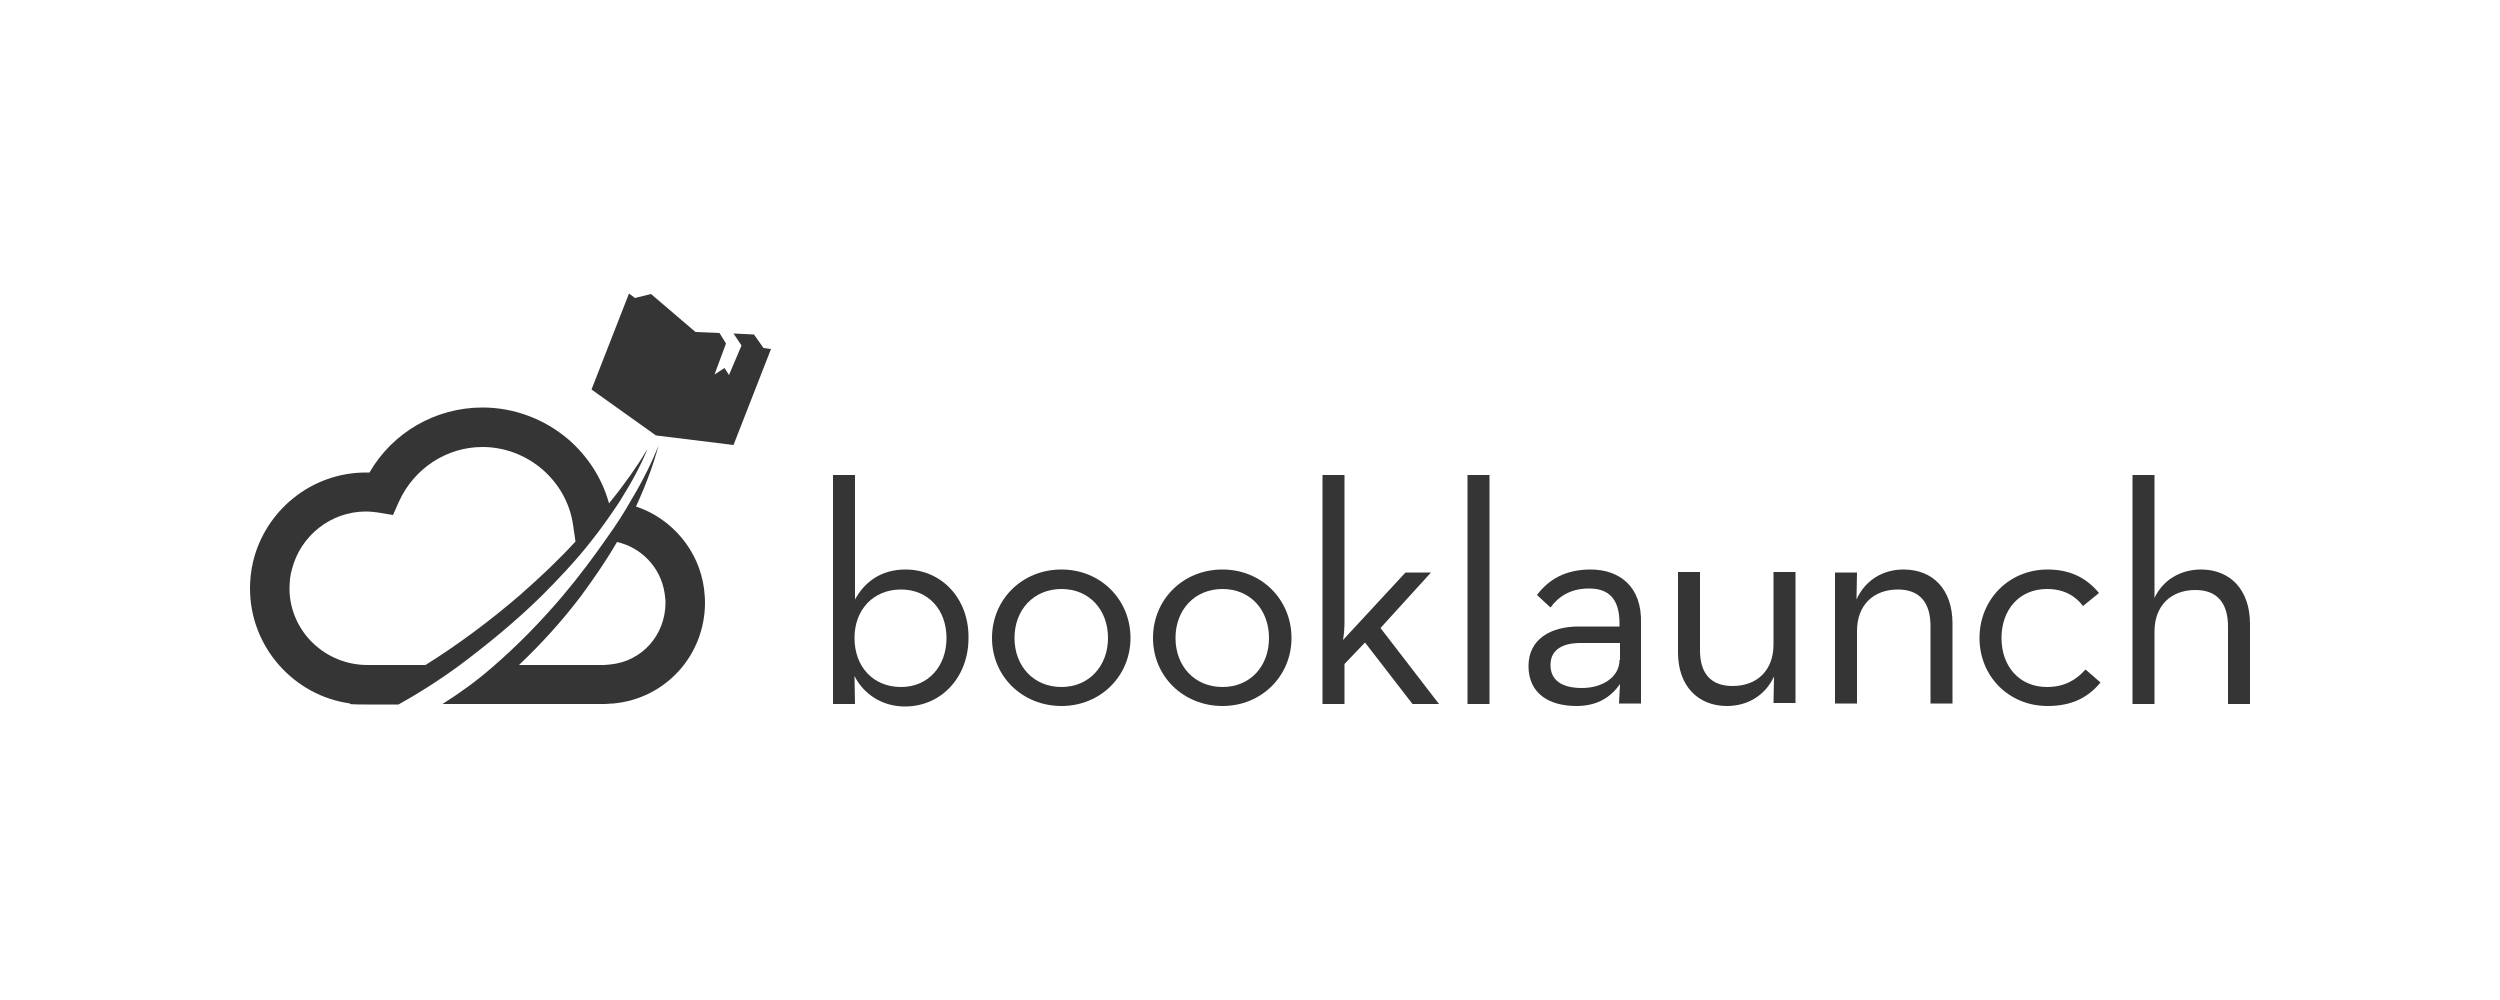
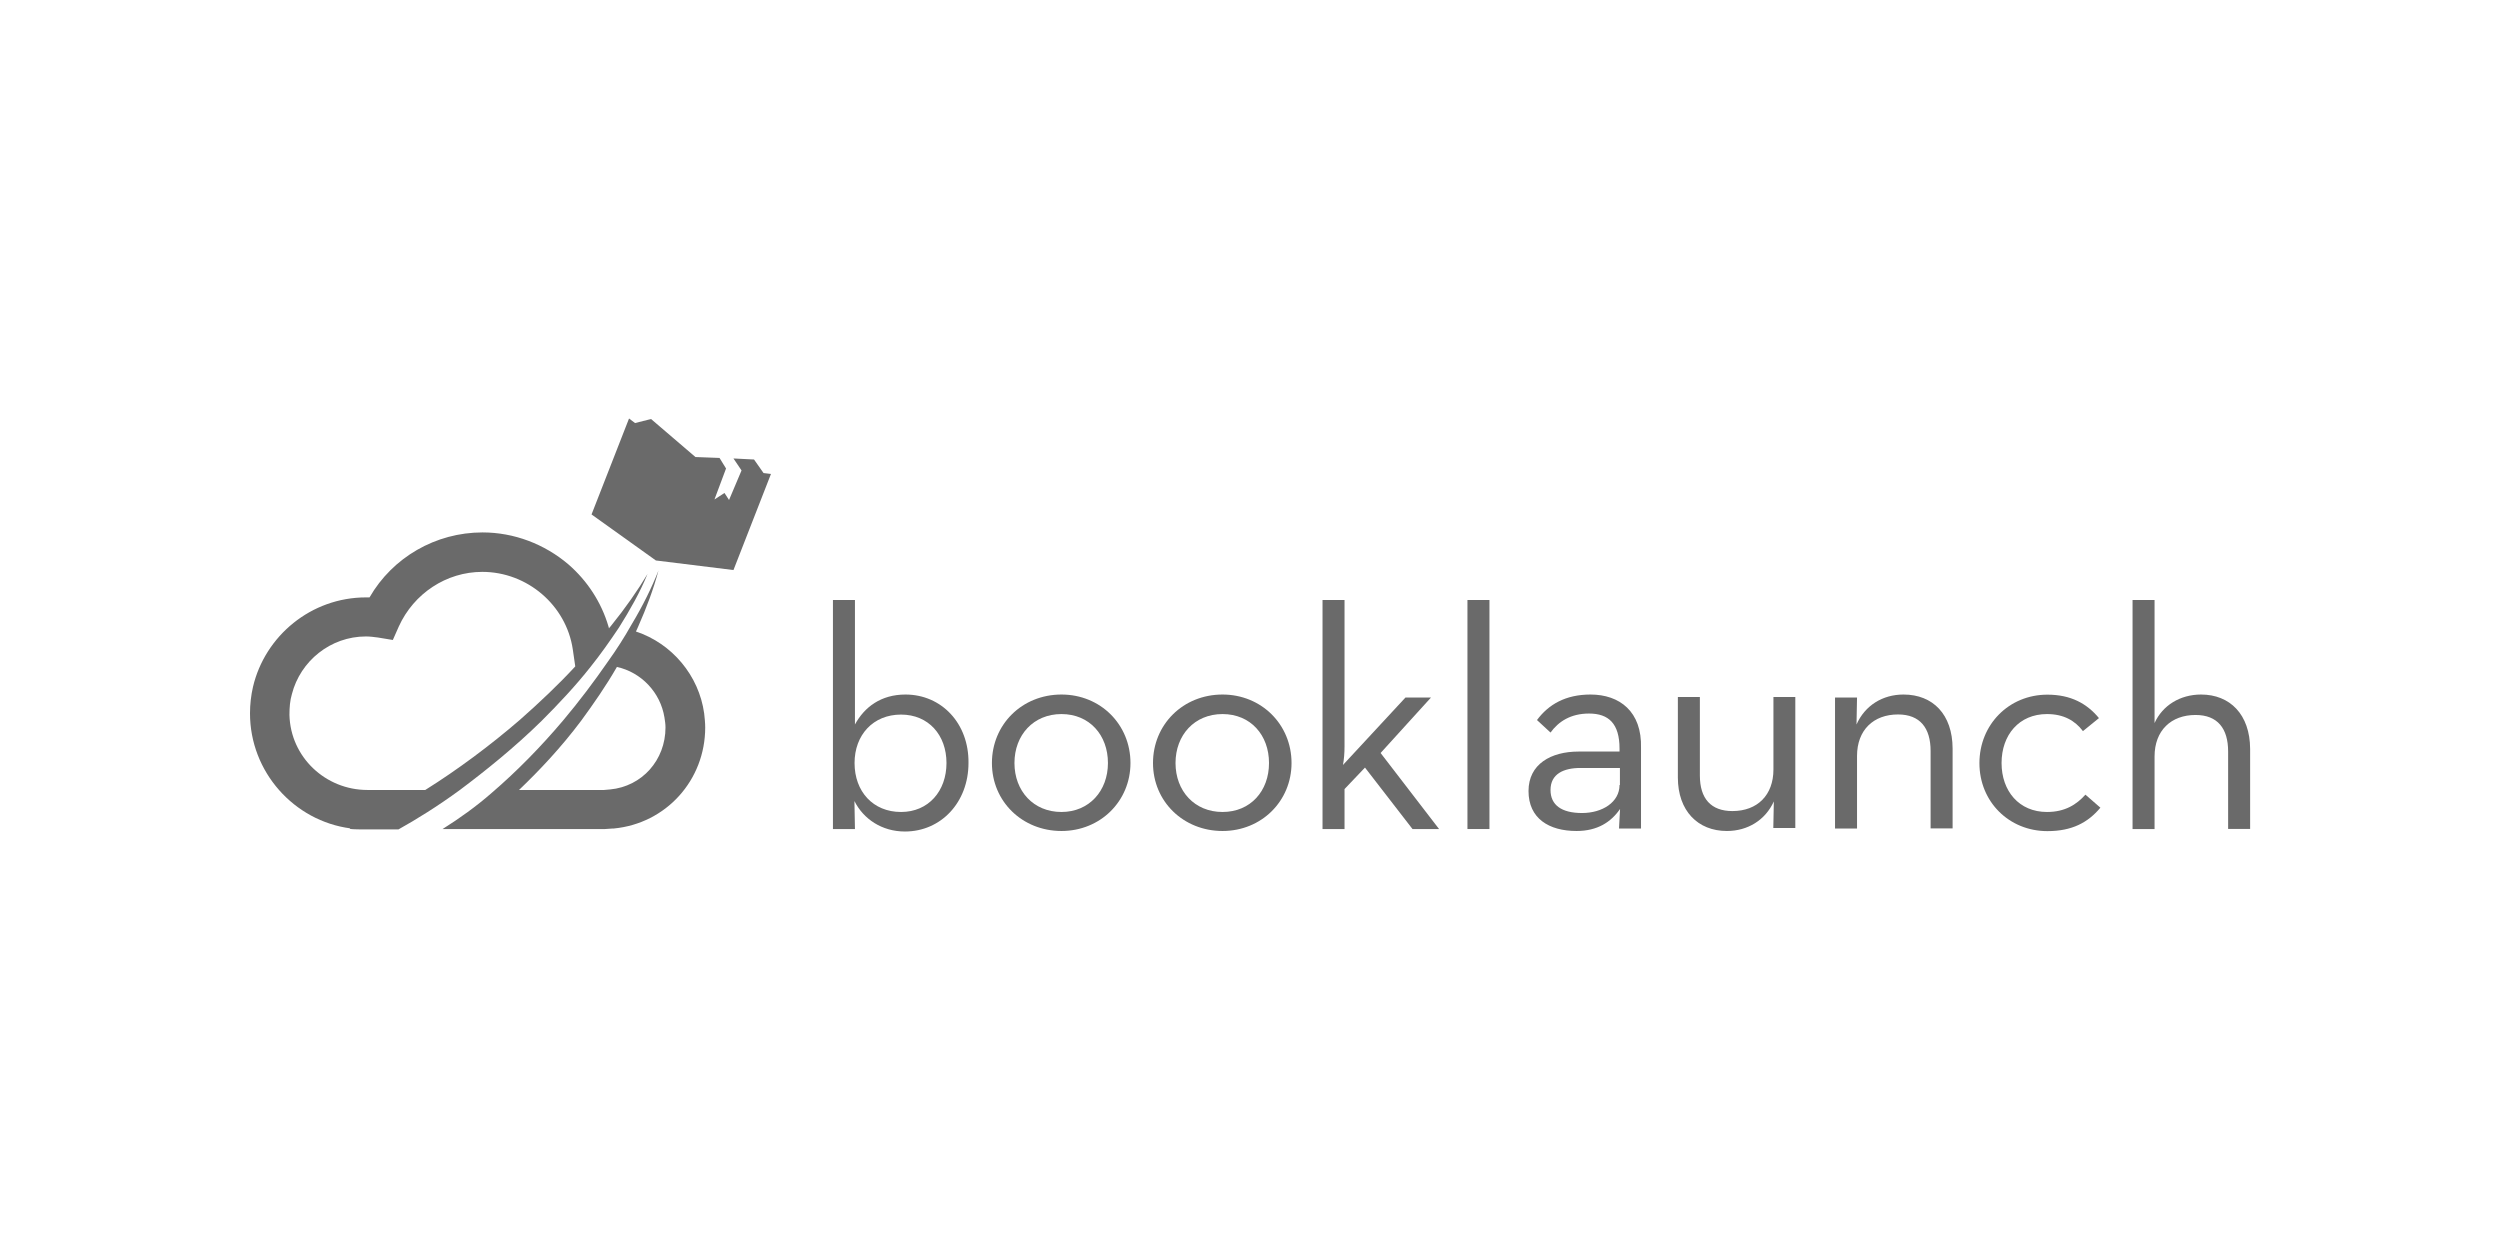
- <svg xmlns="http://www.w3.org/2000/svg" version="1.1" id="Layer_1" x="0px" y="0px" viewBox="0 0 500 200" enable-background="new 0 0 500 200" xml:space="preserve">
+ <svg xmlns="http://www.w3.org/2000/svg" version="1.1" id="Layer_1" x="0px" y="0px" viewBox="0 160 1920 960" enable-background="new 0 160 1920 960" xml:space="preserve">
  <g>
-     <path fill="#353535" d="M181.1,113.9c-4.9,0-8.2,2.5-10.1,6V95h-4.4v45.8h4.4l-0.1-5.6c1.8,3.6,5.5,6.1,10.1,6.1   c7.2,0,12.7-5.8,12.7-13.7C193.8,119.7,188.3,113.9,181.1,113.9z M180.2,137.4c-5.6,0-9.3-4.1-9.3-9.8c0-5.6,3.7-9.7,9.3-9.7   c5.5,0,9.1,4.1,9.1,9.7C189.3,133.2,185.7,137.4,180.2,137.4z" />
-     <path fill="#353535" d="M212.3,113.9c-7.9,0-13.9,6-13.9,13.7c0,7.7,6.1,13.6,13.9,13.6c7.8,0,13.8-6,13.8-13.6   C226.1,119.9,220.1,113.9,212.3,113.9z M212.3,137.4c-5.6,0-9.4-4.2-9.4-9.8c0-5.6,3.8-9.8,9.4-9.8c5.6,0,9.3,4.2,9.3,9.8   C221.6,133.2,217.8,137.4,212.3,137.4z" />
-     <path fill="#353535" d="M244.5,113.9c-7.9,0-13.9,6-13.9,13.7c0,7.7,6.1,13.6,13.9,13.6c7.8,0,13.8-6,13.8-13.6   C258.3,119.9,252.3,113.9,244.5,113.9z M244.5,137.4c-5.6,0-9.4-4.2-9.4-9.8c0-5.6,3.8-9.8,9.4-9.8c5.6,0,9.3,4.2,9.3,9.8   C253.8,133.2,250.1,137.4,244.5,137.4z" />
-     <path fill="#353535" d="M286.2,114.5h-5.1L268.6,128c0.2-1.1,0.3-2.4,0.3-3.7V95h-4.4v45.8h4.4v-8l4.1-4.3l9.5,12.3h5.3l-11.7-15.2   L286.2,114.5z" />
-     <rect x="293.5" y="95" fill="#353535" width="4.4" height="45.8" />
-     <path fill="#353535" d="M318.1,113.9c-5,0-8.4,2-10.7,5.1l2.7,2.5c1.6-2.2,4-3.8,7.7-3.8c3.9,0,6.1,2,6.1,7v0.6h-8.2   c-5.5,0-10,2.5-10,7.9c0,5.5,4.1,8,9.6,8c4.2,0,6.9-1.8,8.7-4.4l-0.2,3.9h4.4v-16.1C328.4,117.3,323.9,113.9,318.1,113.9z    M323.9,132c0,3.4-3.4,5.6-7.5,5.6c-4.1,0-6.3-1.6-6.3-4.6c0-3.2,2.6-4.4,6-4.4h7.9V132z" />
-     <path fill="#353535" d="M354.7,128.9c0,5.1-3.2,8.3-8.2,8.3c-4.3,0-6.5-2.5-6.5-7.1v-15.7h-4.4v16.1c0,6.7,4,10.7,9.8,10.7   c4.2,0,7.7-2.2,9.4-5.9l-0.1,5.3h4.4v-26.2h-4.4V128.9z" />
-     <path fill="#353535" d="M380.7,113.9c-4.2,0-7.7,2.2-9.4,6l0.1-5.4H367v26.2h4.4v-14.5c0-5.2,3.3-8.3,8.2-8.3   c4.4,0,6.5,2.7,6.5,7.3v15.5h4.4v-16C390.5,117.9,386.6,113.9,380.7,113.9z" />
-     <path fill="#353535" d="M409.4,137.4c-5.6,0-9.1-4.2-9.1-9.8c0-5.6,3.5-9.8,9.1-9.8c3.3,0,5.6,1.3,7.2,3.4l3.2-2.6   c-2.4-2.9-5.6-4.7-10.3-4.7c-7.7,0-13.6,6-13.6,13.7c0,7.7,5.9,13.6,13.6,13.6c4.9,0,8.1-1.7,10.6-4.7l-3-2.6   C415.3,135.9,413,137.4,409.4,137.4z" />
-     <path fill="#353535" d="M440.2,113.9c-4.2,0-7.7,2.2-9.3,5.7V95h-4.4v45.8h4.4v-14.5c0-5.2,3.3-8.3,8.2-8.3c4.4,0,6.5,2.7,6.5,7.3   v15.5h4.4v-16C450,117.9,446,113.9,440.2,113.9z" />
-     <polygon fill="#353535" points="150.8,66.9 146.7,66.7 148.3,69.1 148.3,69.1 148.3,69.1 145.8,75 144.9,73.6 142.9,74.9    145.2,68.7 145.2,68.7 143.9,66.6 139.1,66.4 130.2,58.8 127,59.6 125.8,58.7 118.3,77.9 131.2,87.1 131.2,87.1 131.3,87.1    131.3,87.1 131.3,87.1 146.7,89 154.2,69.8 152.7,69.6  " />
-     <path fill="#353535" d="M108.3,119.2c3.4-3.4,6.8-7,9.8-10.8c2-2.5,3.9-5.2,5.7-7.9c2.2-3.5,4.2-7,5.7-10.7   c-1.9,3.2-4.4,6.8-7.4,10.5c-0.1,0.1-0.2,0.2-0.3,0.4l-0.1-0.4c-1.4-4.8-4.2-9.1-8-12.4c-4.8-4.1-10.9-6.4-17.2-6.4   c-9.4,0-18,5-22.6,13c-0.2,0-0.5,0-0.7,0c-11,0-20.2,7.7-22.6,17.9c-0.4,1.7-0.6,3.5-0.6,5.3c0,11.7,8.8,21.5,20.1,23   c-0.1,0-0.1,0.1-0.2,0.1c0.8,0.1,2.5,0.1,3.4,0.1h6.4c3.6-2,7.8-4.6,12.3-7.9C97.2,129.1,102.9,124.5,108.3,119.2z M73.5,133   c-8.4,0-15.4-6.6-15.6-15c0-1.5,0.1-2.9,0.5-4.2c1.7-6.6,7.7-11.5,14.8-11.5c0.8,0,1.6,0.1,2.4,0.2l3,0.5l1.2-2.7   c3-6.6,9.5-10.9,16.7-10.9c9,0,16.8,6.7,18.1,15.5l0.5,3.4c-3.3,3.6-7.1,7.2-11.1,10.7c-5.9,5.1-12.5,10-18.9,14H73.5z" />
-     <path fill="#353535" d="M127.2,101.3c0.2-0.4,0.3-0.7,0.5-1.1c1.6-3.6,3-7.3,4-11.1c-1.3,3.3-3.1,7-5.4,10.8c-1.4,2.5-3,5-4.8,7.5   c-2.7,3.9-5.7,7.9-8.9,11.7c-4.4,5.2-9.2,10.1-14.2,14.4c-3.2,2.8-6.6,5.2-9.9,7.3h1.4h4.1h27l1.5-0.1l0.2,0   c10.5-1,18.3-9.7,18.3-20.2c0-0.9-0.1-1.9-0.2-2.8C139.8,110.1,134.4,103.7,127.2,101.3z M122,132.9l-1.2,0.1h-17   c4.1-3.9,8.4-8.5,12.4-13.8c2.5-3.4,5-7,7.2-10.8c4.9,1.1,8.7,5.1,9.5,10.1c0.1,0.7,0.2,1.3,0.2,2C133.1,127,128.4,132.3,122,132.9   z" />
+     <path fill="#6A6A6A" d="M695.4,693.4c-18.8,0-31.5,9.6-38.8,23v-95.6h-16.9v175.9h16.9l-0.4-21.5c6.9,13.8,21.1,23.4,38.8,23.4   c27.6,0,48.8-22.3,48.8-52.6C744.2,715.6,723.1,693.4,695.4,693.4z M692,783.6c-21.5,0-35.7-15.7-35.7-37.6   c0-21.5,14.2-37.2,35.7-37.2c21.1,0,34.9,15.7,34.9,37.2C726.9,767.5,713.1,783.6,692,783.6z" />
+     <path fill="#6A6A6A" d="M815.2,693.4c-30.3,0-53.4,23-53.4,52.6s23.4,52.2,53.4,52.2c30,0,53-23,53-52.2   C868.2,716.4,845.2,693.4,815.2,693.4z M815.2,783.6c-21.5,0-36.1-16.1-36.1-37.6c0-21.5,14.6-37.6,36.1-37.6   c21.5,0,35.7,16.1,35.7,37.6S836.4,783.6,815.2,783.6z" />
+     <path fill="#6A6A6A" d="M938.9,693.4c-30.3,0-53.4,23-53.4,52.6s23.4,52.2,53.4,52.2s53-23,53-52.2   C991.9,716.4,968.8,693.4,938.9,693.4z M938.9,783.6c-21.5,0-36.1-16.1-36.1-37.6c0-21.5,14.6-37.6,36.1-37.6s35.7,16.1,35.7,37.6   S960.4,783.6,938.9,783.6z" />
+     <path fill="#6A6A6A" d="M1099,695.7h-19.6l-48,51.8c0.8-4.2,1.2-9.2,1.2-14.2V620.8h-16.9v175.9h16.9V766l15.7-16.5l36.5,47.2h20.4   l-44.9-58.4L1099,695.7z" />
+     <rect x="1127" y="620.8" fill="#6A6A6A" width="16.9" height="175.9" />
+     <path fill="#6A6A6A" d="M1221.5,693.4c-19.2,0-32.3,7.7-41.1,19.6l10.4,9.6c6.1-8.4,15.4-14.6,29.6-14.6c15,0,23.4,7.7,23.4,26.9   v2.3h-31.5c-21.1,0-38.4,9.6-38.4,30.3c0,21.1,15.7,30.7,36.9,30.7c16.1,0,26.5-6.9,33.4-16.9l-0.8,15h16.9v-61.8   C1261.1,706.4,1243.8,693.4,1221.5,693.4z M1243.8,762.9c0,13.1-13.1,21.5-28.8,21.5s-24.2-6.1-24.2-17.7c0-12.3,10-16.9,23-16.9   h30.3v13.1H1243.8z" />
+     <path fill="#6A6A6A" d="M1362,751c0,19.6-12.3,31.9-31.5,31.9c-16.5,0-25-9.6-25-27.3v-60.3h-16.9v61.8c0,25.7,15.4,41.1,37.6,41.1   c16.1,0,29.6-8.4,36.1-22.7l-0.4,20.4h16.9V695.3H1362L1362,751L1362,751z" />
+     <path fill="#6A6A6A" d="M1461.9,693.4c-16.1,0-29.6,8.4-36.1,23l0.4-20.7h-16.9v100.6h16.9v-55.7c0-20,12.7-31.9,31.5-31.9   c16.9,0,25,10.4,25,28v59.5h16.9v-61.4C1499.5,708.7,1484.5,693.4,1461.9,693.4z" />
+     <path fill="#6A6A6A" d="M1572.1,783.6c-21.5,0-34.9-16.1-34.9-37.6c0-21.5,13.4-37.6,34.9-37.6c12.7,0,21.5,5,27.6,13.1l12.3-10   c-9.2-11.1-21.5-18-39.6-18c-29.6,0-52.2,23-52.2,52.6s22.7,52.2,52.2,52.2c18.8,0,31.1-6.5,40.7-18l-11.5-10   C1594.8,777.9,1585.9,783.6,1572.1,783.6z" />
+     <path fill="#6A6A6A" d="M1690.4,693.4c-16.1,0-29.6,8.4-35.7,21.9v-94.5h-16.9v175.9h16.9V741c0-20,12.7-31.9,31.5-31.9   c16.9,0,25,10.4,25,28v59.5h16.9v-61.4C1728,708.7,1712.6,693.4,1690.4,693.4z" />
+     <polygon fill="#6A6A6A" points="579.1,512.9 563.3,512.1 569.5,521.3 569.5,521.3 569.5,521.3 559.9,544 556.4,538.6 548.7,543.6    557.6,519.8 557.6,519.8 552.6,511.7 534.1,511 500,481.8 487.7,484.9 483.1,481.4 454.3,555.1 503.8,590.5 503.8,590.5    504.2,590.5 504.2,590.5 504.2,590.5 563.3,597.8 592.1,524 586.4,523.3  " />
+     <path fill="#6A6A6A" d="M415.9,713.7c13.1-13.1,26.1-26.9,37.6-41.5c7.7-9.6,15-20,21.9-30.3c8.4-13.4,16.1-26.9,21.9-41.1   c-7.3,12.3-16.9,26.1-28.4,40.3c-0.4,0.4-0.8,0.8-1.2,1.5l-0.4-1.5c-5.4-18.4-16.1-34.9-30.7-47.6c-18.4-15.7-41.9-24.6-66-24.6   c-36.1,0-69.1,19.2-86.8,49.9c-0.8,0-1.9,0-2.7,0c-42.2,0-77.6,29.6-86.8,68.7c-1.5,6.5-2.3,13.4-2.3,20.4   c0,44.9,33.8,82.6,77.2,88.3c-0.4,0-0.4,0.4-0.8,0.4c3.1,0.4,9.6,0.4,13.1,0.4H306c13.8-7.7,30-17.7,47.2-30.3   C373.2,751.7,395.1,734.1,415.9,713.7z M282.2,766.7c-32.3,0-59.1-25.3-59.9-57.6c0-5.8,0.4-11.1,1.9-16.1   c6.5-25.3,29.6-44.2,56.8-44.2c3.1,0,6.1,0.4,9.2,0.8l11.5,1.9l4.6-10.4c11.5-25.3,36.5-41.9,64.1-41.9c34.6,0,64.5,25.7,69.5,59.5   l1.9,13.1c-12.7,13.8-27.3,27.6-42.6,41.1c-22.7,19.6-48,38.4-72.6,53.8H282.2z" />
+     <path fill="#6A6A6A" d="M488.4,645c0.8-1.5,1.2-2.7,1.9-4.2c6.1-13.8,11.5-28,15.4-42.6c-5,12.7-11.9,26.9-20.7,41.5   c-5.4,9.6-11.5,19.2-18.4,28.8c-10.4,15-21.9,30.3-34.2,44.9c-16.9,20-35.3,38.8-54.5,55.3c-12.3,10.8-25.3,20-38,28h5.4H361h103.7   l5.8-0.4h0.8c40.3-3.8,70.3-37.2,70.3-77.6c0-3.5-0.4-7.3-0.8-10.8C536.8,678.8,516.1,654.2,488.4,645z M468.5,766.3l-4.6,0.4   h-65.3c15.7-15,32.3-32.6,47.6-53c9.6-13.1,19.2-26.9,27.6-41.5c18.8,4.2,33.4,19.6,36.5,38.8c0.4,2.7,0.8,5,0.8,7.7   C511.1,743.7,493.1,764,468.5,766.3z" />
  </g>
</svg>
